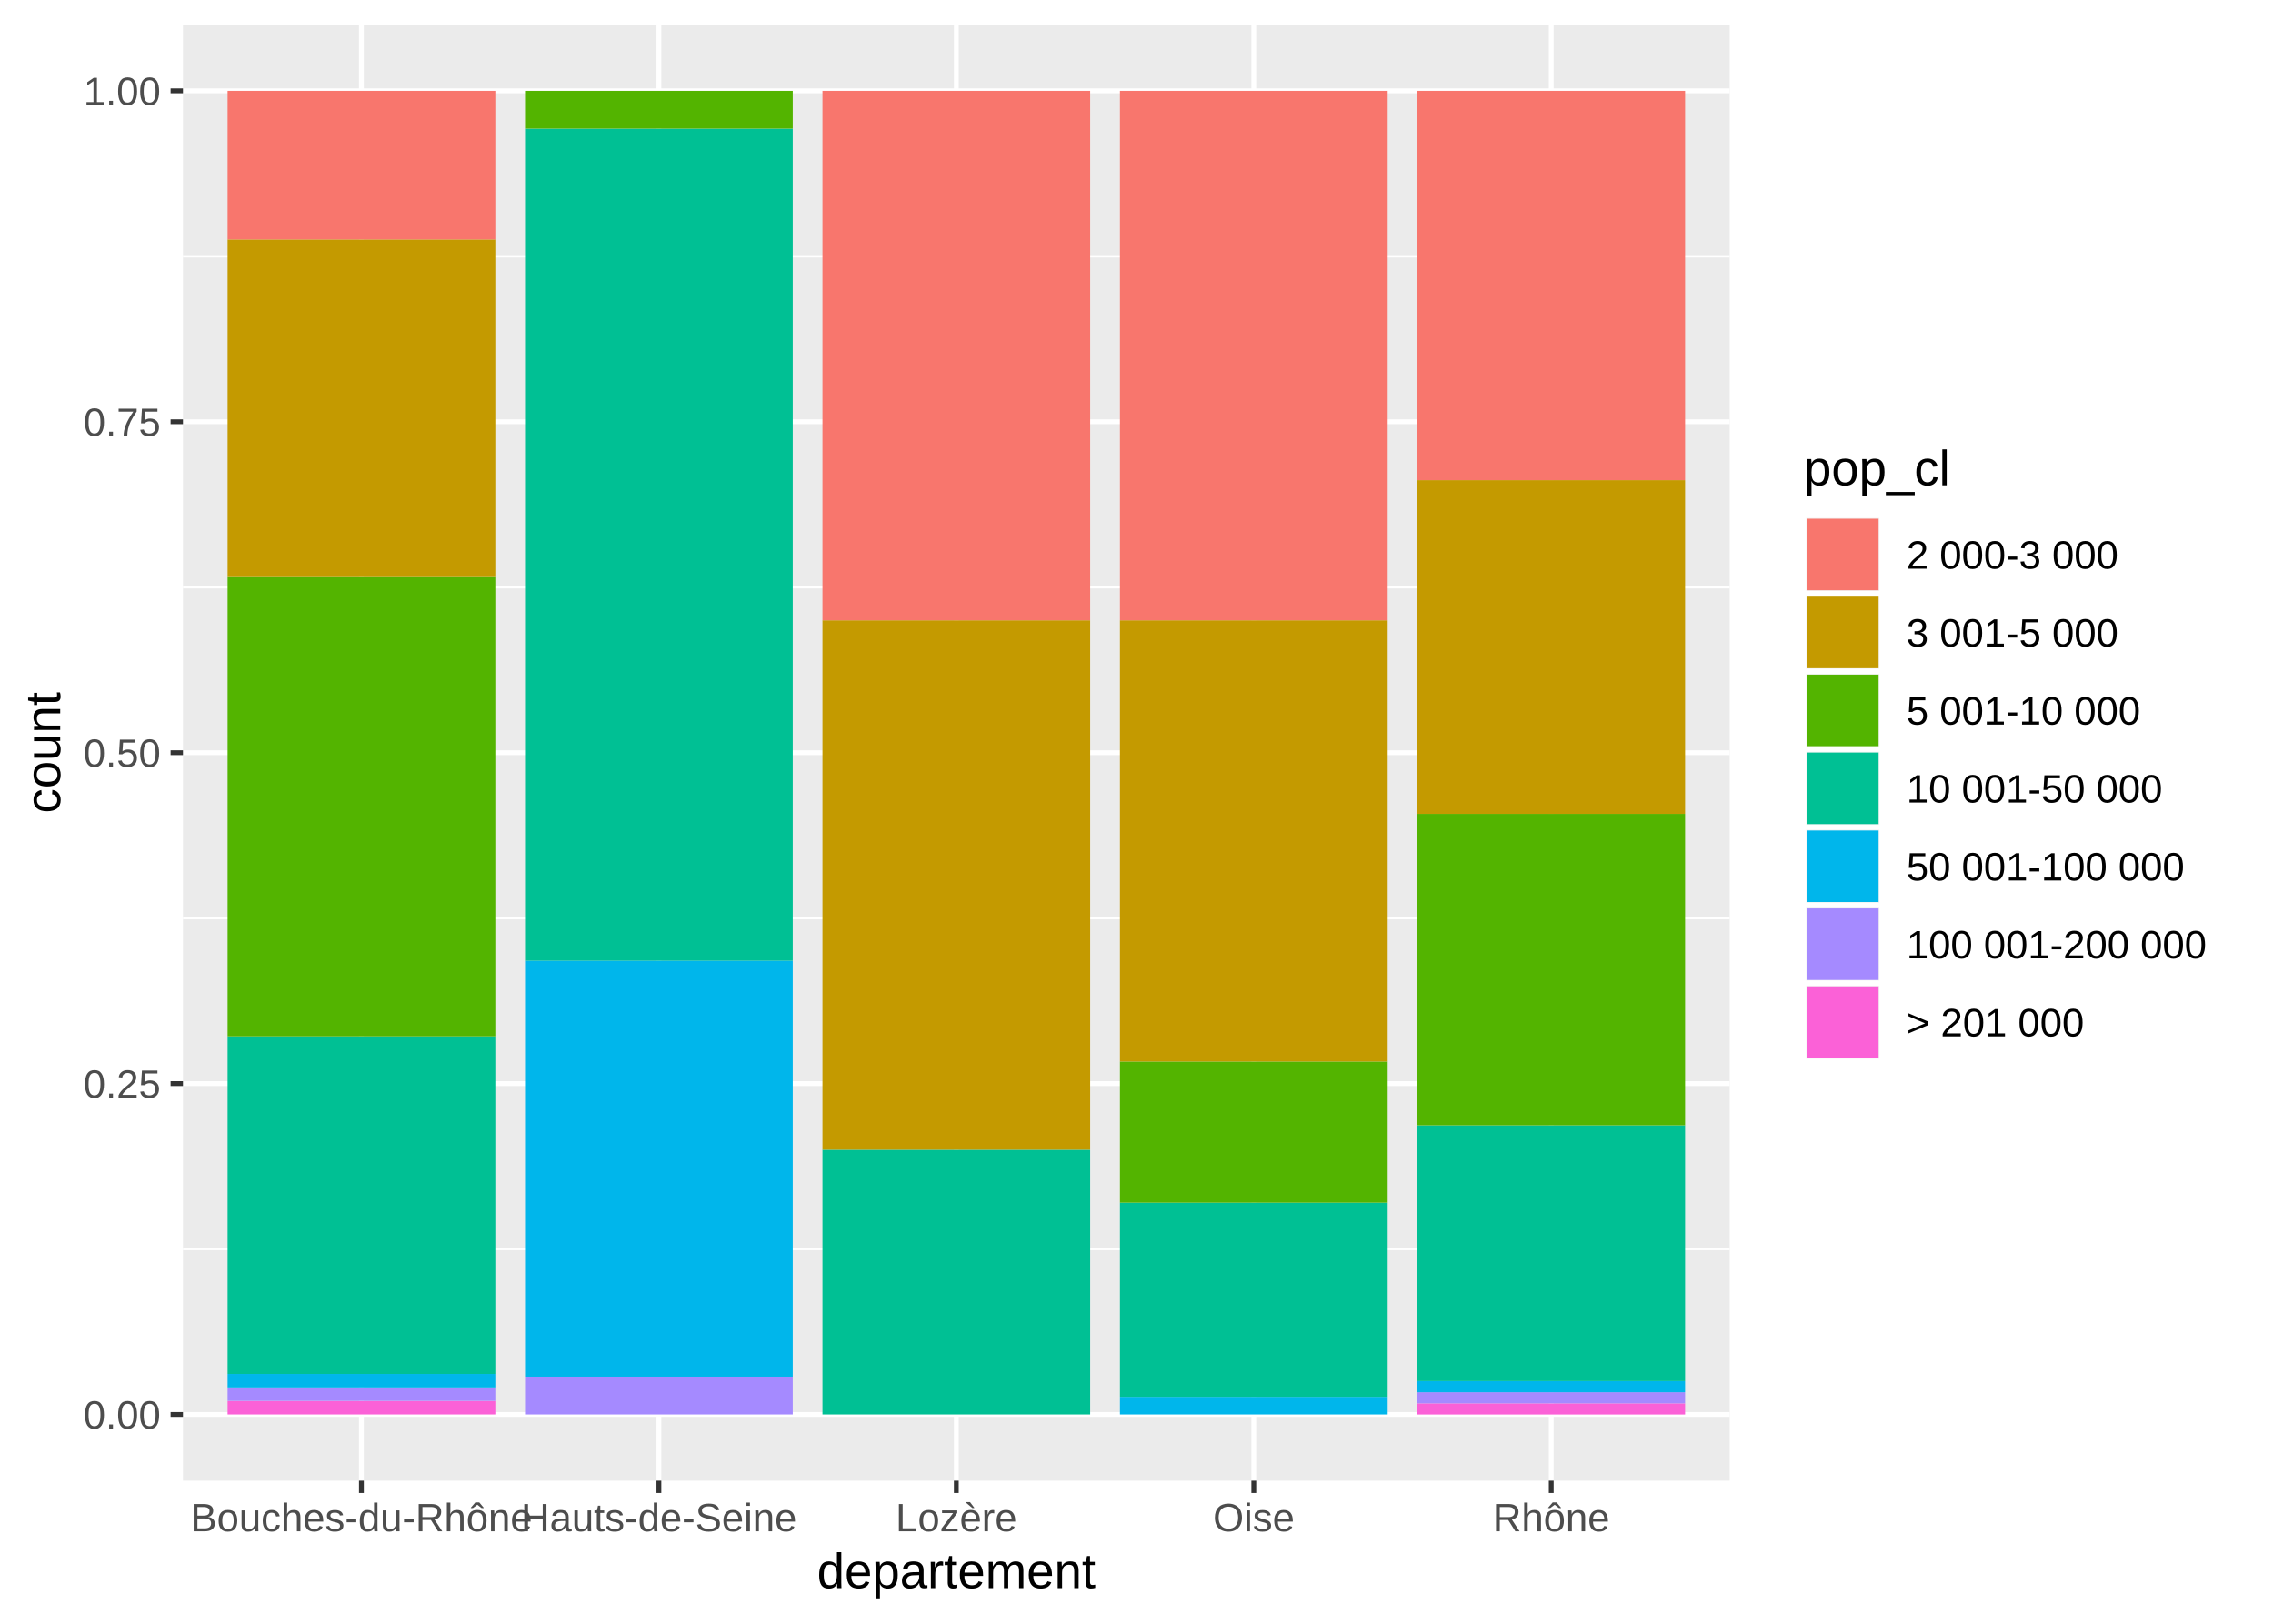
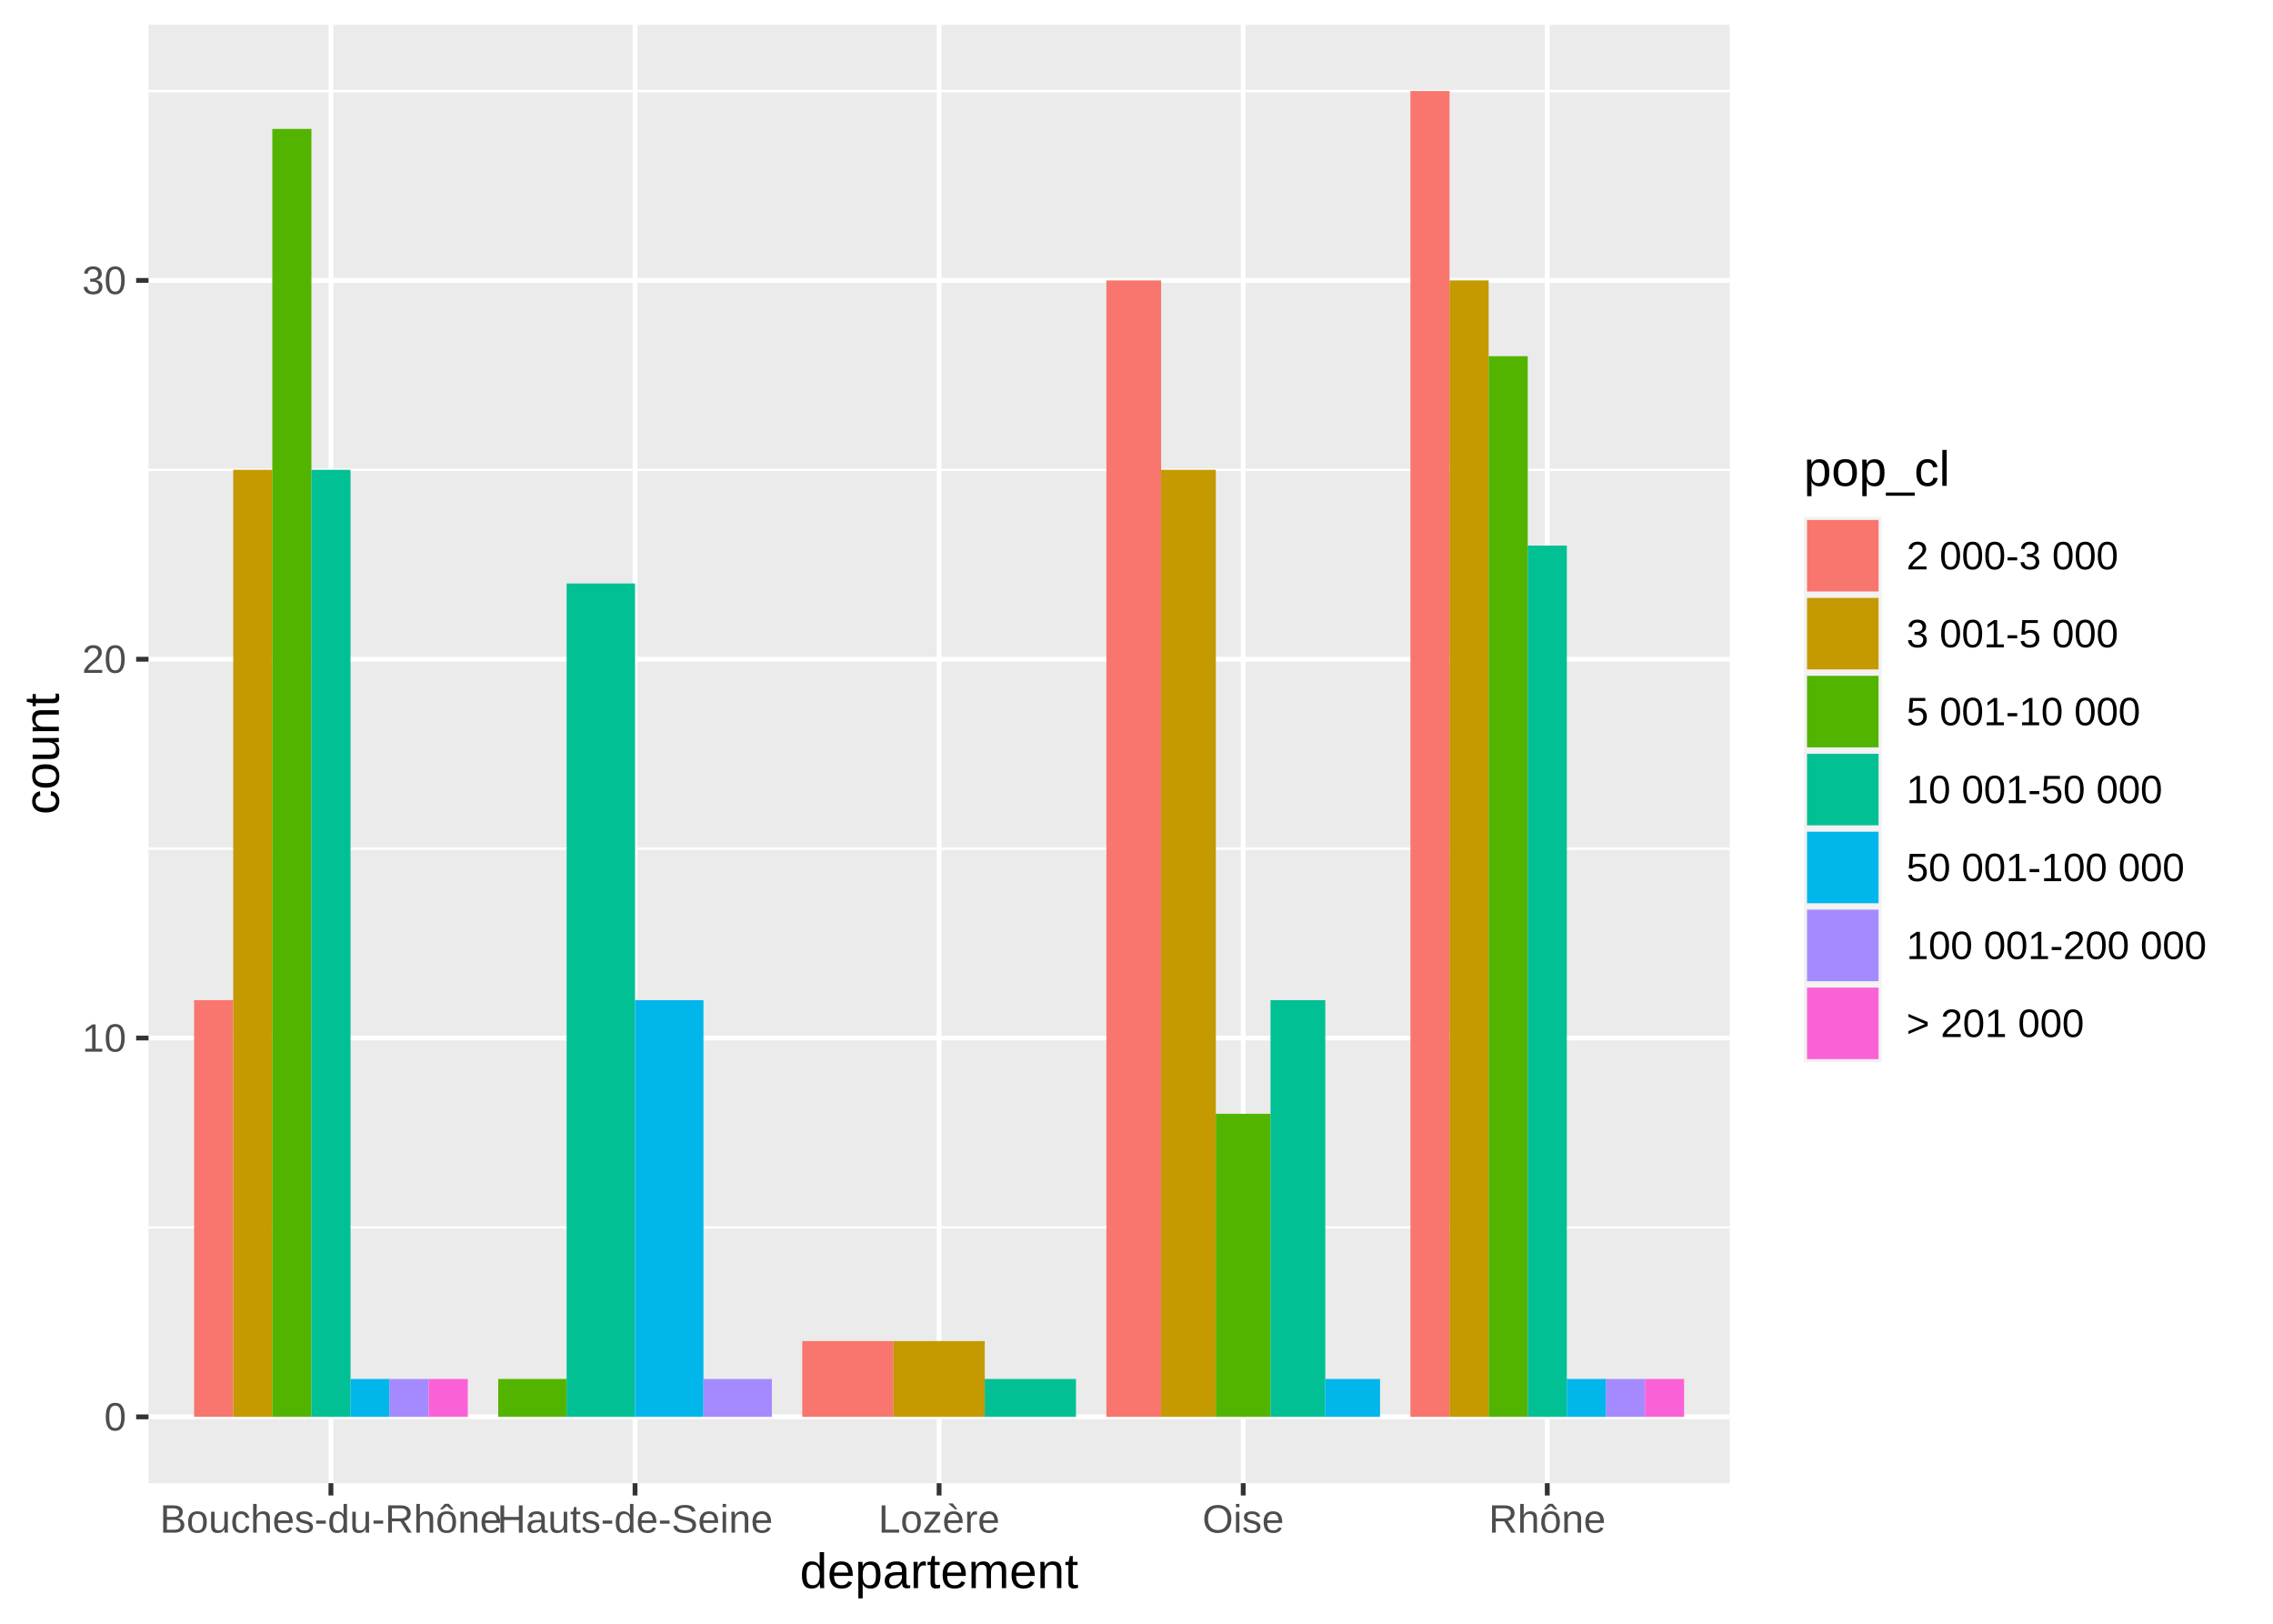
- <svg xmlns="http://www.w3.org/2000/svg" viewBox="0 0 504.00 360.00">
+ <svg xmlns="http://www.w3.org/2000/svg" class="svglite" width="504.00pt" height="360.00pt" viewBox="0 0 504.00 360.00">
  <defs>
    <style type="text/css">
-     line, polyline, polygon, path, rect, circle {
+     .svglite line, .svglite polyline, .svglite polygon, .svglite path, .svglite rect, .svglite circle {
      fill: none;
      stroke: #000000;
      stroke-linecap: round;
      stroke-linejoin: round;
      stroke-miterlimit: 10.00;
    }
  </style>
  </defs>
  <rect width="100%" height="100%" style="stroke: none; fill: #FFFFFF;" />
-   <rect x="0.00" y="0.00" width="504.00" height="360.00" style="stroke-width: 1.07; stroke: #FFFFFF; fill: #FFFFFF;" />
  <defs>
-     <clipPath id="cpNDAuNTd8MzgzLjU0fDMyOC4yOHw1LjQ4">
-       <rect x="40.57" y="5.48" width="342.96" height="322.80" />
-     </clipPath>
-   </defs>
-   <rect x="40.57" y="5.48" width="342.96" height="322.80" style="stroke-width: 1.07; stroke: none; fill: #EBEBEB;" clip-path="url(#cpNDAuNTd8MzgzLjU0fDMyOC4yOHw1LjQ4)" />
-   <polyline points="40.57,276.92 383.54,276.92 " style="stroke-width: 0.53; stroke: #FFFFFF; stroke-linecap: butt;" clip-path="url(#cpNDAuNTd8MzgzLjU0fDMyOC4yOHw1LjQ4)" />
-   <polyline points="40.57,203.56 383.54,203.56 " style="stroke-width: 0.53; stroke: #FFFFFF; stroke-linecap: butt;" clip-path="url(#cpNDAuNTd8MzgzLjU0fDMyOC4yOHw1LjQ4)" />
-   <polyline points="40.57,130.20 383.54,130.20 " style="stroke-width: 0.53; stroke: #FFFFFF; stroke-linecap: butt;" clip-path="url(#cpNDAuNTd8MzgzLjU0fDMyOC4yOHw1LjQ4)" />
-   <polyline points="40.57,56.83 383.54,56.83 " style="stroke-width: 0.53; stroke: #FFFFFF; stroke-linecap: butt;" clip-path="url(#cpNDAuNTd8MzgzLjU0fDMyOC4yOHw1LjQ4)" />
-   <polyline points="40.57,313.60 383.54,313.60 " style="stroke-width: 1.07; stroke: #FFFFFF; stroke-linecap: butt;" clip-path="url(#cpNDAuNTd8MzgzLjU0fDMyOC4yOHw1LjQ4)" />
-   <polyline points="40.57,240.24 383.54,240.24 " style="stroke-width: 1.07; stroke: #FFFFFF; stroke-linecap: butt;" clip-path="url(#cpNDAuNTd8MzgzLjU0fDMyOC4yOHw1LjQ4)" />
-   <polyline points="40.57,166.88 383.54,166.88 " style="stroke-width: 1.07; stroke: #FFFFFF; stroke-linecap: butt;" clip-path="url(#cpNDAuNTd8MzgzLjU0fDMyOC4yOHw1LjQ4)" />
-   <polyline points="40.57,93.51 383.54,93.51 " style="stroke-width: 1.07; stroke: #FFFFFF; stroke-linecap: butt;" clip-path="url(#cpNDAuNTd8MzgzLjU0fDMyOC4yOHw1LjQ4)" />
-   <polyline points="40.57,20.15 383.54,20.15 " style="stroke-width: 1.07; stroke: #FFFFFF; stroke-linecap: butt;" clip-path="url(#cpNDAuNTd8MzgzLjU0fDMyOC4yOHw1LjQ4)" />
-   <polyline points="80.14,328.28 80.14,5.48 " style="stroke-width: 1.07; stroke: #FFFFFF; stroke-linecap: butt;" clip-path="url(#cpNDAuNTd8MzgzLjU0fDMyOC4yOHw1LjQ4)" />
-   <polyline points="146.10,328.28 146.10,5.48 " style="stroke-width: 1.07; stroke: #FFFFFF; stroke-linecap: butt;" clip-path="url(#cpNDAuNTd8MzgzLjU0fDMyOC4yOHw1LjQ4)" />
-   <polyline points="212.05,328.28 212.05,5.48 " style="stroke-width: 1.07; stroke: #FFFFFF; stroke-linecap: butt;" clip-path="url(#cpNDAuNTd8MzgzLjU0fDMyOC4yOHw1LjQ4)" />
-   <polyline points="278.01,328.28 278.01,5.48 " style="stroke-width: 1.07; stroke: #FFFFFF; stroke-linecap: butt;" clip-path="url(#cpNDAuNTd8MzgzLjU0fDMyOC4yOHw1LjQ4)" />
-   <polyline points="343.96,328.28 343.96,5.48 " style="stroke-width: 1.07; stroke: #FFFFFF; stroke-linecap: butt;" clip-path="url(#cpNDAuNTd8MzgzLjU0fDMyOC4yOHw1LjQ4)" />
-   <rect x="50.47" y="310.61" width="59.36" height="2.99" style="stroke-width: 1.07; stroke: none; stroke-linecap: square; stroke-linejoin: miter; fill: #FB61D7;" clip-path="url(#cpNDAuNTd8MzgzLjU0fDMyOC4yOHw1LjQ4)" />
-   <rect x="50.47" y="307.61" width="59.36" height="2.99" style="stroke-width: 1.07; stroke: none; stroke-linecap: square; stroke-linejoin: miter; fill: #A58AFF;" clip-path="url(#cpNDAuNTd8MzgzLjU0fDMyOC4yOHw1LjQ4)" />
-   <rect x="50.47" y="304.62" width="59.36" height="2.99" style="stroke-width: 1.07; stroke: none; stroke-linecap: square; stroke-linejoin: miter; fill: #00B6EB;" clip-path="url(#cpNDAuNTd8MzgzLjU0fDMyOC4yOHw1LjQ4)" />
-   <rect x="50.47" y="229.76" width="59.36" height="74.86" style="stroke-width: 1.07; stroke: none; stroke-linecap: square; stroke-linejoin: miter; fill: #00C094;" clip-path="url(#cpNDAuNTd8MzgzLjU0fDMyOC4yOHw1LjQ4)" />
-   <rect x="50.47" y="127.95" width="59.36" height="101.81" style="stroke-width: 1.07; stroke: none; stroke-linecap: square; stroke-linejoin: miter; fill: #53B400;" clip-path="url(#cpNDAuNTd8MzgzLjU0fDMyOC4yOHw1LjQ4)" />
-   <rect x="50.47" y="53.09" width="59.36" height="74.86" style="stroke-width: 1.07; stroke: none; stroke-linecap: square; stroke-linejoin: miter; fill: #C49A00;" clip-path="url(#cpNDAuNTd8MzgzLjU0fDMyOC4yOHw1LjQ4)" />
-   <rect x="50.47" y="20.15" width="59.36" height="32.94" style="stroke-width: 1.07; stroke: none; stroke-linecap: square; stroke-linejoin: miter; fill: #F8766D;" clip-path="url(#cpNDAuNTd8MzgzLjU0fDMyOC4yOHw1LjQ4)" />
-   <rect x="116.42" y="305.22" width="59.36" height="8.38" style="stroke-width: 1.07; stroke: none; stroke-linecap: square; stroke-linejoin: miter; fill: #A58AFF;" clip-path="url(#cpNDAuNTd8MzgzLjU0fDMyOC4yOHw1LjQ4)" />
-   <rect x="116.42" y="212.99" width="59.36" height="92.23" style="stroke-width: 1.07; stroke: none; stroke-linecap: square; stroke-linejoin: miter; fill: #00B6EB;" clip-path="url(#cpNDAuNTd8MzgzLjU0fDMyOC4yOHw1LjQ4)" />
-   <rect x="116.42" y="28.54" width="59.36" height="184.46" style="stroke-width: 1.07; stroke: none; stroke-linecap: square; stroke-linejoin: miter; fill: #00C094;" clip-path="url(#cpNDAuNTd8MzgzLjU0fDMyOC4yOHw1LjQ4)" />
-   <rect x="116.42" y="20.15" width="59.36" height="8.38" style="stroke-width: 1.07; stroke: none; stroke-linecap: square; stroke-linejoin: miter; fill: #53B400;" clip-path="url(#cpNDAuNTd8MzgzLjU0fDMyOC4yOHw1LjQ4)" />
-   <rect x="182.37" y="254.91" width="59.36" height="58.69" style="stroke-width: 1.07; stroke: none; stroke-linecap: square; stroke-linejoin: miter; fill: #00C094;" clip-path="url(#cpNDAuNTd8MzgzLjU0fDMyOC4yOHw1LjQ4)" />
-   <rect x="182.37" y="137.53" width="59.36" height="117.38" style="stroke-width: 1.07; stroke: none; stroke-linecap: square; stroke-linejoin: miter; fill: #C49A00;" clip-path="url(#cpNDAuNTd8MzgzLjU0fDMyOC4yOHw1LjQ4)" />
-   <rect x="182.37" y="20.15" width="59.36" height="117.38" style="stroke-width: 1.07; stroke: none; stroke-linecap: square; stroke-linejoin: miter; fill: #F8766D;" clip-path="url(#cpNDAuNTd8MzgzLjU0fDMyOC4yOHw1LjQ4)" />
-   <rect x="248.33" y="309.69" width="59.36" height="3.91" style="stroke-width: 1.07; stroke: none; stroke-linecap: square; stroke-linejoin: miter; fill: #00B6EB;" clip-path="url(#cpNDAuNTd8MzgzLjU0fDMyOC4yOHw1LjQ4)" />
-   <rect x="248.33" y="266.65" width="59.36" height="43.04" style="stroke-width: 1.07; stroke: none; stroke-linecap: square; stroke-linejoin: miter; fill: #00C094;" clip-path="url(#cpNDAuNTd8MzgzLjU0fDMyOC4yOHw1LjQ4)" />
-   <rect x="248.33" y="235.35" width="59.36" height="31.30" style="stroke-width: 1.07; stroke: none; stroke-linecap: square; stroke-linejoin: miter; fill: #53B400;" clip-path="url(#cpNDAuNTd8MzgzLjU0fDMyOC4yOHw1LjQ4)" />
-   <rect x="248.33" y="137.53" width="59.36" height="97.82" style="stroke-width: 1.07; stroke: none; stroke-linecap: square; stroke-linejoin: miter; fill: #C49A00;" clip-path="url(#cpNDAuNTd8MzgzLjU0fDMyOC4yOHw1LjQ4)" />
-   <rect x="248.33" y="20.15" width="59.36" height="117.38" style="stroke-width: 1.07; stroke: none; stroke-linecap: square; stroke-linejoin: miter; fill: #F8766D;" clip-path="url(#cpNDAuNTd8MzgzLjU0fDMyOC4yOHw1LjQ4)" />
-   <rect x="314.28" y="311.14" width="59.36" height="2.47" style="stroke-width: 1.07; stroke: none; stroke-linecap: square; stroke-linejoin: miter; fill: #FB61D7;" clip-path="url(#cpNDAuNTd8MzgzLjU0fDMyOC4yOHw1LjQ4)" />
-   <rect x="314.28" y="308.67" width="59.36" height="2.47" style="stroke-width: 1.07; stroke: none; stroke-linecap: square; stroke-linejoin: miter; fill: #A58AFF;" clip-path="url(#cpNDAuNTd8MzgzLjU0fDMyOC4yOHw1LjQ4)" />
-   <rect x="314.28" y="306.21" width="59.36" height="2.47" style="stroke-width: 1.07; stroke: none; stroke-linecap: square; stroke-linejoin: miter; fill: #00B6EB;" clip-path="url(#cpNDAuNTd8MzgzLjU0fDMyOC4yOHw1LjQ4)" />
-   <rect x="314.28" y="249.49" width="59.36" height="56.72" style="stroke-width: 1.07; stroke: none; stroke-linecap: square; stroke-linejoin: miter; fill: #00C094;" clip-path="url(#cpNDAuNTd8MzgzLjU0fDMyOC4yOHw1LjQ4)" />
-   <rect x="314.28" y="180.44" width="59.36" height="69.05" style="stroke-width: 1.07; stroke: none; stroke-linecap: square; stroke-linejoin: miter; fill: #53B400;" clip-path="url(#cpNDAuNTd8MzgzLjU0fDMyOC4yOHw1LjQ4)" />
-   <rect x="314.28" y="106.46" width="59.36" height="73.98" style="stroke-width: 1.07; stroke: none; stroke-linecap: square; stroke-linejoin: miter; fill: #C49A00;" clip-path="url(#cpNDAuNTd8MzgzLjU0fDMyOC4yOHw1LjQ4)" />
-   <rect x="314.28" y="20.15" width="59.36" height="86.31" style="stroke-width: 1.07; stroke: none; stroke-linecap: square; stroke-linejoin: miter; fill: #F8766D;" clip-path="url(#cpNDAuNTd8MzgzLjU0fDMyOC4yOHw1LjQ4)" />
-   <defs>
-     <clipPath id="cpMC4wMHw1MDQuMDB8MzYwLjAwfDAuMDA=">
+     <clipPath id="cpMC4wMHw1MDQuMDB8MC4wMHwzNjAuMDA=">
      <rect x="0.00" y="0.00" width="504.00" height="360.00" />
    </clipPath>
  </defs>
-   <g clip-path="url(#cpMC4wMHw1MDQuMDB8MzYwLjAwfDAuMDA=)">
-     <text x="18.51" y="316.75" style="font-size: 8.80px; fill: #4D4D4D; font-family: Arial;" textLength="17.13px" lengthAdjust="spacingAndGlyphs">0.00</text>
+   <g clip-path="url(#cpMC4wMHw1MDQuMDB8MC4wMHwzNjAuMDA=)">
+     <rect x="0" y="0.00" width="504.00" height="360.00" style="stroke-width: 1.07; stroke: #FFFFFF; fill: #FFFFFF;" />
  </g>
-   <g clip-path="url(#cpMC4wMHw1MDQuMDB8MzYwLjAwfDAuMDA=)">
-     <text x="18.51" y="243.39" style="font-size: 8.80px; fill: #4D4D4D; font-family: Arial;" textLength="17.13px" lengthAdjust="spacingAndGlyphs">0.25</text>
+   <defs>
+     <clipPath id="cpMzIuOTN8MzgzLjU0fDUuNDh8MzI4Ljgz">
+       <rect x="32.93" y="5.48" width="350.61" height="323.35" />
+     </clipPath>
+   </defs>
+   <g clip-path="url(#cpMzIuOTN8MzgzLjU0fDUuNDh8MzI4Ljgz)">
+     <rect x="32.93" y="5.48" width="350.61" height="323.35" style="stroke-width: 1.07; stroke: none; fill: #EBEBEB;" />
+     <polyline points="32.93,272.14 383.54,272.14 " style="stroke-width: 0.53; stroke: #FFFFFF; stroke-linecap: butt;" />
+     <polyline points="32.93,188.15 383.54,188.15 " style="stroke-width: 0.53; stroke: #FFFFFF; stroke-linecap: butt;" />
+     <polyline points="32.93,104.16 383.54,104.16 " style="stroke-width: 0.53; stroke: #FFFFFF; stroke-linecap: butt;" />
+     <polyline points="32.93,20.18 383.54,20.18 " style="stroke-width: 0.53; stroke: #FFFFFF; stroke-linecap: butt;" />
+     <polyline points="32.93,314.13 383.54,314.13 " style="stroke-width: 1.07; stroke: #FFFFFF; stroke-linecap: butt;" />
+     <polyline points="32.93,230.14 383.54,230.14 " style="stroke-width: 1.07; stroke: #FFFFFF; stroke-linecap: butt;" />
+     <polyline points="32.93,146.16 383.54,146.16 " style="stroke-width: 1.07; stroke: #FFFFFF; stroke-linecap: butt;" />
+     <polyline points="32.93,62.17 383.54,62.17 " style="stroke-width: 1.07; stroke: #FFFFFF; stroke-linecap: butt;" />
+     <polyline points="73.38,328.83 73.38,5.48 " style="stroke-width: 1.07; stroke: #FFFFFF; stroke-linecap: butt;" />
+     <polyline points="140.81,328.83 140.81,5.48 " style="stroke-width: 1.07; stroke: #FFFFFF; stroke-linecap: butt;" />
+     <polyline points="208.23,328.83 208.23,5.48 " style="stroke-width: 1.07; stroke: #FFFFFF; stroke-linecap: butt;" />
+     <polyline points="275.66,328.83 275.66,5.48 " style="stroke-width: 1.07; stroke: #FFFFFF; stroke-linecap: butt;" />
+     <polyline points="343.08,328.83 343.08,5.48 " style="stroke-width: 1.07; stroke: #FFFFFF; stroke-linecap: butt;" />
+     <rect x="43.04" y="221.74" width="8.67" height="92.38" style="stroke-width: 1.07; stroke: none; stroke-linecap: square; stroke-linejoin: miter; fill: #F8766D;" />
+     <rect x="51.71" y="104.16" width="8.67" height="209.97" style="stroke-width: 1.07; stroke: none; stroke-linecap: square; stroke-linejoin: miter; fill: #C49A00;" />
+     <rect x="60.38" y="28.58" width="8.67" height="285.55" style="stroke-width: 1.07; stroke: none; stroke-linecap: square; stroke-linejoin: miter; fill: #53B400;" />
+     <rect x="69.05" y="104.16" width="8.67" height="209.97" style="stroke-width: 1.07; stroke: none; stroke-linecap: square; stroke-linejoin: miter; fill: #00C094;" />
+     <rect x="77.72" y="305.73" width="8.67" height="8.40" style="stroke-width: 1.07; stroke: none; stroke-linecap: square; stroke-linejoin: miter; fill: #00B6EB;" />
+     <rect x="86.39" y="305.73" width="8.67" height="8.40" style="stroke-width: 1.07; stroke: none; stroke-linecap: square; stroke-linejoin: miter; fill: #A58AFF;" />
+     <rect x="95.06" y="305.73" width="8.67" height="8.40" style="stroke-width: 1.07; stroke: none; stroke-linecap: square; stroke-linejoin: miter; fill: #FB61D7;" />
+     <rect x="110.47" y="305.73" width="15.17" height="8.40" style="stroke-width: 1.07; stroke: none; stroke-linecap: square; stroke-linejoin: miter; fill: #53B400;" />
+     <rect x="125.64" y="129.36" width="15.17" height="184.77" style="stroke-width: 1.07; stroke: none; stroke-linecap: square; stroke-linejoin: miter; fill: #00C094;" />
+     <rect x="140.81" y="221.74" width="15.17" height="92.38" style="stroke-width: 1.07; stroke: none; stroke-linecap: square; stroke-linejoin: miter; fill: #00B6EB;" />
+     <rect x="155.98" y="305.73" width="15.17" height="8.40" style="stroke-width: 1.07; stroke: none; stroke-linecap: square; stroke-linejoin: miter; fill: #A58AFF;" />
+     <rect x="177.89" y="297.33" width="20.23" height="16.80" style="stroke-width: 1.07; stroke: none; stroke-linecap: square; stroke-linejoin: miter; fill: #F8766D;" />
+     <rect x="198.12" y="297.33" width="20.23" height="16.80" style="stroke-width: 1.07; stroke: none; stroke-linecap: square; stroke-linejoin: miter; fill: #C49A00;" />
+     <rect x="218.35" y="305.73" width="20.23" height="8.40" style="stroke-width: 1.07; stroke: none; stroke-linecap: square; stroke-linejoin: miter; fill: #00C094;" />
+     <rect x="245.32" y="62.17" width="12.14" height="251.96" style="stroke-width: 1.07; stroke: none; stroke-linecap: square; stroke-linejoin: miter; fill: #F8766D;" />
+     <rect x="257.45" y="104.16" width="12.14" height="209.97" style="stroke-width: 1.07; stroke: none; stroke-linecap: square; stroke-linejoin: miter; fill: #C49A00;" />
+     <rect x="269.59" y="246.94" width="12.14" height="67.19" style="stroke-width: 1.07; stroke: none; stroke-linecap: square; stroke-linejoin: miter; fill: #53B400;" />
+     <rect x="281.72" y="221.74" width="12.14" height="92.38" style="stroke-width: 1.07; stroke: none; stroke-linecap: square; stroke-linejoin: miter; fill: #00C094;" />
+     <rect x="293.86" y="305.73" width="12.14" height="8.40" style="stroke-width: 1.07; stroke: none; stroke-linecap: square; stroke-linejoin: miter; fill: #00B6EB;" />
+     <rect x="312.74" y="20.18" width="8.67" height="293.95" style="stroke-width: 1.07; stroke: none; stroke-linecap: square; stroke-linejoin: miter; fill: #F8766D;" />
+     <rect x="321.41" y="62.17" width="8.67" height="251.96" style="stroke-width: 1.07; stroke: none; stroke-linecap: square; stroke-linejoin: miter; fill: #C49A00;" />
+     <rect x="330.08" y="78.97" width="8.67" height="235.16" style="stroke-width: 1.07; stroke: none; stroke-linecap: square; stroke-linejoin: miter; fill: #53B400;" />
+     <rect x="338.75" y="120.96" width="8.67" height="193.17" style="stroke-width: 1.07; stroke: none; stroke-linecap: square; stroke-linejoin: miter; fill: #00C094;" />
+     <rect x="347.42" y="305.73" width="8.67" height="8.40" style="stroke-width: 1.07; stroke: none; stroke-linecap: square; stroke-linejoin: miter; fill: #00B6EB;" />
+     <rect x="356.08" y="305.73" width="8.67" height="8.40" style="stroke-width: 1.07; stroke: none; stroke-linecap: square; stroke-linejoin: miter; fill: #A58AFF;" />
+     <rect x="364.75" y="305.73" width="8.67" height="8.40" style="stroke-width: 1.07; stroke: none; stroke-linecap: square; stroke-linejoin: miter; fill: #FB61D7;" />
  </g>
-   <g clip-path="url(#cpMC4wMHw1MDQuMDB8MzYwLjAwfDAuMDA=)">
-     <text x="18.51" y="170.03" style="font-size: 8.80px; fill: #4D4D4D; font-family: Arial;" textLength="17.13px" lengthAdjust="spacingAndGlyphs">0.50</text>
-   </g>
-   <g clip-path="url(#cpMC4wMHw1MDQuMDB8MzYwLjAwfDAuMDA=)">
-     <text x="18.51" y="96.66" style="font-size: 8.80px; fill: #4D4D4D; font-family: Arial;" textLength="17.13px" lengthAdjust="spacingAndGlyphs">0.75</text>
-   </g>
-   <g clip-path="url(#cpMC4wMHw1MDQuMDB8MzYwLjAwfDAuMDA=)">
-     <text x="18.51" y="23.30" style="font-size: 8.80px; fill: #4D4D4D; font-family: Arial;" textLength="17.13px" lengthAdjust="spacingAndGlyphs">1.00</text>
-   </g>
-   <polyline points="37.83,313.60 40.57,313.60 " style="stroke-width: 1.07; stroke: #333333; stroke-linecap: butt;" clip-path="url(#cpMC4wMHw1MDQuMDB8MzYwLjAwfDAuMDA=)" />
-   <polyline points="37.83,240.24 40.57,240.24 " style="stroke-width: 1.07; stroke: #333333; stroke-linecap: butt;" clip-path="url(#cpMC4wMHw1MDQuMDB8MzYwLjAwfDAuMDA=)" />
-   <polyline points="37.83,166.88 40.57,166.88 " style="stroke-width: 1.07; stroke: #333333; stroke-linecap: butt;" clip-path="url(#cpMC4wMHw1MDQuMDB8MzYwLjAwfDAuMDA=)" />
-   <polyline points="37.83,93.51 40.57,93.51 " style="stroke-width: 1.07; stroke: #333333; stroke-linecap: butt;" clip-path="url(#cpMC4wMHw1MDQuMDB8MzYwLjAwfDAuMDA=)" />
-   <polyline points="37.83,20.15 40.57,20.15 " style="stroke-width: 1.07; stroke: #333333; stroke-linecap: butt;" clip-path="url(#cpMC4wMHw1MDQuMDB8MzYwLjAwfDAuMDA=)" />
-   <polyline points="80.14,331.02 80.14,328.28 " style="stroke-width: 1.07; stroke: #333333; stroke-linecap: butt;" clip-path="url(#cpMC4wMHw1MDQuMDB8MzYwLjAwfDAuMDA=)" />
-   <polyline points="146.10,331.02 146.10,328.28 " style="stroke-width: 1.07; stroke: #333333; stroke-linecap: butt;" clip-path="url(#cpMC4wMHw1MDQuMDB8MzYwLjAwfDAuMDA=)" />
-   <polyline points="212.05,331.02 212.05,328.28 " style="stroke-width: 1.07; stroke: #333333; stroke-linecap: butt;" clip-path="url(#cpMC4wMHw1MDQuMDB8MzYwLjAwfDAuMDA=)" />
-   <polyline points="278.01,331.02 278.01,328.28 " style="stroke-width: 1.07; stroke: #333333; stroke-linecap: butt;" clip-path="url(#cpMC4wMHw1MDQuMDB8MzYwLjAwfDAuMDA=)" />
-   <polyline points="343.96,331.02 343.96,328.28 " style="stroke-width: 1.07; stroke: #333333; stroke-linecap: butt;" clip-path="url(#cpMC4wMHw1MDQuMDB8MzYwLjAwfDAuMDA=)" />
-   <g clip-path="url(#cpMC4wMHw1MDQuMDB8MzYwLjAwfDAuMDA=)">
-     <text x="42.23" y="339.51" style="font-size: 8.80px; fill: #4D4D4D; font-family: Arial;" textLength="75.83px" lengthAdjust="spacingAndGlyphs">Bouches-du-Rhône</text>
-   </g>
-   <g clip-path="url(#cpMC4wMHw1MDQuMDB8MzYwLjAwfDAuMDA=)">
-     <text x="115.53" y="339.51" style="font-size: 8.80px; fill: #4D4D4D; font-family: Arial;" textLength="61.14px" lengthAdjust="spacingAndGlyphs">Hauts-de-Seine</text>
-   </g>
-   <g clip-path="url(#cpMC4wMHw1MDQuMDB8MzYwLjAwfDAuMDA=)">
-     <text x="198.60" y="339.51" style="font-size: 8.80px; fill: #4D4D4D; font-family: Arial;" textLength="26.91px" lengthAdjust="spacingAndGlyphs">Lozère</text>
-   </g>
-   <g clip-path="url(#cpMC4wMHw1MDQuMDB8MzYwLjAwfDAuMDA=)">
-     <text x="268.96" y="339.51" style="font-size: 8.80px; fill: #4D4D4D; font-family: Arial;" textLength="18.09px" lengthAdjust="spacingAndGlyphs">Oise</text>
-   </g>
-   <g clip-path="url(#cpMC4wMHw1MDQuMDB8MzYwLjAwfDAuMDA=)">
-     <text x="331.00" y="339.51" style="font-size: 8.80px; fill: #4D4D4D; font-family: Arial;" textLength="25.93px" lengthAdjust="spacingAndGlyphs">Rhône</text>
-   </g>
-   <g clip-path="url(#cpMC4wMHw1MDQuMDB8MzYwLjAwfDAuMDA=)">
-     <text x="181.17" y="352.10" style="font-size: 11.00px; font-family: Arial;" textLength="61.76px" lengthAdjust="spacingAndGlyphs">departement</text>
-   </g>
-   <g clip-path="url(#cpMC4wMHw1MDQuMDB8MzYwLjAwfDAuMDA=)">
-     <text transform="translate(13.35,180.33) rotate(-90)" style="font-size: 11.00px; font-family: Arial;" textLength="26.91px" lengthAdjust="spacingAndGlyphs">count</text>
-   </g>
-   <rect x="394.49" y="93.02" width="104.03" height="147.72" style="stroke-width: 1.07; stroke: none; fill: #FFFFFF;" clip-path="url(#cpMC4wMHw1MDQuMDB8MzYwLjAwfDAuMDA=)" />
-   <g clip-path="url(#cpMC4wMHw1MDQuMDB8MzYwLjAwfDAuMDA=)">
-     <text x="399.97" y="107.60" style="font-size: 11.00px; font-family: Arial;" textLength="32.41px" lengthAdjust="spacingAndGlyphs">pop_cl</text>
-   </g>
-   <rect x="399.97" y="114.30" width="17.28" height="17.28" style="stroke-width: 1.07; stroke: #FFFFFF; fill: #F2F2F2;" clip-path="url(#cpMC4wMHw1MDQuMDB8MzYwLjAwfDAuMDA=)" />
-   <rect x="400.68" y="115.01" width="15.86" height="15.86" style="stroke-width: 1.07; stroke: none; stroke-linecap: square; stroke-linejoin: miter; fill: #F8766D;" clip-path="url(#cpMC4wMHw1MDQuMDB8MzYwLjAwfDAuMDA=)" />
-   <rect x="399.97" y="131.58" width="17.28" height="17.28" style="stroke-width: 1.07; stroke: #FFFFFF; fill: #F2F2F2;" clip-path="url(#cpMC4wMHw1MDQuMDB8MzYwLjAwfDAuMDA=)" />
-   <rect x="400.68" y="132.29" width="15.86" height="15.86" style="stroke-width: 1.07; stroke: none; stroke-linecap: square; stroke-linejoin: miter; fill: #C49A00;" clip-path="url(#cpMC4wMHw1MDQuMDB8MzYwLjAwfDAuMDA=)" />
-   <rect x="399.97" y="148.86" width="17.28" height="17.28" style="stroke-width: 1.07; stroke: #FFFFFF; fill: #F2F2F2;" clip-path="url(#cpMC4wMHw1MDQuMDB8MzYwLjAwfDAuMDA=)" />
-   <rect x="400.68" y="149.57" width="15.86" height="15.86" style="stroke-width: 1.07; stroke: none; stroke-linecap: square; stroke-linejoin: miter; fill: #53B400;" clip-path="url(#cpMC4wMHw1MDQuMDB8MzYwLjAwfDAuMDA=)" />
-   <rect x="399.97" y="166.14" width="17.28" height="17.28" style="stroke-width: 1.07; stroke: #FFFFFF; fill: #F2F2F2;" clip-path="url(#cpMC4wMHw1MDQuMDB8MzYwLjAwfDAuMDA=)" />
-   <rect x="400.68" y="166.85" width="15.86" height="15.86" style="stroke-width: 1.07; stroke: none; stroke-linecap: square; stroke-linejoin: miter; fill: #00C094;" clip-path="url(#cpMC4wMHw1MDQuMDB8MzYwLjAwfDAuMDA=)" />
-   <rect x="399.97" y="183.42" width="17.28" height="17.28" style="stroke-width: 1.07; stroke: #FFFFFF; fill: #F2F2F2;" clip-path="url(#cpMC4wMHw1MDQuMDB8MzYwLjAwfDAuMDA=)" />
-   <rect x="400.68" y="184.13" width="15.86" height="15.86" style="stroke-width: 1.07; stroke: none; stroke-linecap: square; stroke-linejoin: miter; fill: #00B6EB;" clip-path="url(#cpMC4wMHw1MDQuMDB8MzYwLjAwfDAuMDA=)" />
-   <rect x="399.97" y="200.70" width="17.28" height="17.28" style="stroke-width: 1.07; stroke: #FFFFFF; fill: #F2F2F2;" clip-path="url(#cpMC4wMHw1MDQuMDB8MzYwLjAwfDAuMDA=)" />
-   <rect x="400.68" y="201.41" width="15.86" height="15.86" style="stroke-width: 1.07; stroke: none; stroke-linecap: square; stroke-linejoin: miter; fill: #A58AFF;" clip-path="url(#cpMC4wMHw1MDQuMDB8MzYwLjAwfDAuMDA=)" />
-   <rect x="399.97" y="217.98" width="17.28" height="17.28" style="stroke-width: 1.07; stroke: #FFFFFF; fill: #F2F2F2;" clip-path="url(#cpMC4wMHw1MDQuMDB8MzYwLjAwfDAuMDA=)" />
-   <rect x="400.68" y="218.69" width="15.86" height="15.86" style="stroke-width: 1.07; stroke: none; stroke-linecap: square; stroke-linejoin: miter; fill: #FB61D7;" clip-path="url(#cpMC4wMHw1MDQuMDB8MzYwLjAwfDAuMDA=)" />
-   <g clip-path="url(#cpMC4wMHw1MDQuMDB8MzYwLjAwfDAuMDA=)">
-     <text x="422.73" y="126.09" style="font-size: 8.80px; font-family: Arial;" textLength="46.97px" lengthAdjust="spacingAndGlyphs">2 000-3 000</text>
-   </g>
-   <g clip-path="url(#cpMC4wMHw1MDQuMDB8MzYwLjAwfDAuMDA=)">
-     <text x="422.73" y="143.37" style="font-size: 8.80px; font-family: Arial;" textLength="46.97px" lengthAdjust="spacingAndGlyphs">3 001-5 000</text>
-   </g>
-   <g clip-path="url(#cpMC4wMHw1MDQuMDB8MzYwLjAwfDAuMDA=)">
-     <text x="422.73" y="160.65" style="font-size: 8.80px; font-family: Arial;" textLength="51.87px" lengthAdjust="spacingAndGlyphs">5 001-10 000</text>
-   </g>
-   <g clip-path="url(#cpMC4wMHw1MDQuMDB8MzYwLjAwfDAuMDA=)">
-     <text x="422.73" y="177.93" style="font-size: 8.80px; font-family: Arial;" textLength="56.76px" lengthAdjust="spacingAndGlyphs">10 001-50 000</text>
-   </g>
-   <g clip-path="url(#cpMC4wMHw1MDQuMDB8MzYwLjAwfDAuMDA=)">
-     <text x="422.73" y="195.21" style="font-size: 8.80px; font-family: Arial;" textLength="61.66px" lengthAdjust="spacingAndGlyphs">50 001-100 000</text>
-   </g>
-   <g clip-path="url(#cpMC4wMHw1MDQuMDB8MzYwLjAwfDAuMDA=)">
-     <text x="422.73" y="212.49" style="font-size: 8.80px; font-family: Arial;" textLength="66.55px" lengthAdjust="spacingAndGlyphs">100 001-200 000</text>
-   </g>
-   <g clip-path="url(#cpMC4wMHw1MDQuMDB8MzYwLjAwfDAuMDA=)">
-     <text x="422.73" y="229.77" style="font-size: 8.80px; font-family: Arial;" textLength="39.39px" lengthAdjust="spacingAndGlyphs">&gt; 201 000</text>
+   <g clip-path="url(#cpMC4wMHw1MDQuMDB8MC4wMHwzNjAuMDA=)">
+     <text x="28.00" y="317.16" text-anchor="end" style="font-size: 8.80px; fill: #4D4D4D; font-family: Arial;" textLength="4.90px" lengthAdjust="spacingAndGlyphs">0</text>
+     <text x="28.00" y="233.17" text-anchor="end" style="font-size: 8.80px; fill: #4D4D4D; font-family: Arial;" textLength="9.79px" lengthAdjust="spacingAndGlyphs">10</text>
+     <text x="28.00" y="149.18" text-anchor="end" style="font-size: 8.80px; fill: #4D4D4D; font-family: Arial;" textLength="9.79px" lengthAdjust="spacingAndGlyphs">20</text>
+     <text x="28.00" y="65.20" text-anchor="end" style="font-size: 8.80px; fill: #4D4D4D; font-family: Arial;" textLength="9.79px" lengthAdjust="spacingAndGlyphs">30</text>
+     <polyline points="30.19,314.13 32.93,314.13 " style="stroke-width: 1.07; stroke: #333333; stroke-linecap: butt;" />
+     <polyline points="30.19,230.14 32.93,230.14 " style="stroke-width: 1.07; stroke: #333333; stroke-linecap: butt;" />
+     <polyline points="30.19,146.16 32.93,146.16 " style="stroke-width: 1.07; stroke: #333333; stroke-linecap: butt;" />
+     <polyline points="30.19,62.17 32.93,62.17 " style="stroke-width: 1.07; stroke: #333333; stroke-linecap: butt;" />
+     <polyline points="73.38,331.57 73.38,328.83 " style="stroke-width: 1.07; stroke: #333333; stroke-linecap: butt;" />
+     <polyline points="140.81,331.57 140.81,328.83 " style="stroke-width: 1.07; stroke: #333333; stroke-linecap: butt;" />
+     <polyline points="208.23,331.57 208.23,328.83 " style="stroke-width: 1.07; stroke: #333333; stroke-linecap: butt;" />
+     <polyline points="275.66,331.57 275.66,328.83 " style="stroke-width: 1.07; stroke: #333333; stroke-linecap: butt;" />
+     <polyline points="343.08,331.57 343.08,328.83 " style="stroke-width: 1.07; stroke: #333333; stroke-linecap: butt;" />
+     <text x="73.38" y="339.81" text-anchor="middle" style="font-size: 8.80px; fill: #4D4D4D; font-family: Arial;" textLength="75.84px" lengthAdjust="spacingAndGlyphs">Bouches-du-Rhône</text>
+     <text x="140.81" y="339.81" text-anchor="middle" style="font-size: 8.80px; fill: #4D4D4D; font-family: Arial;" textLength="61.15px" lengthAdjust="spacingAndGlyphs">Hauts-de-Seine</text>
+     <text x="208.23" y="339.81" text-anchor="middle" style="font-size: 8.80px; fill: #4D4D4D; font-family: Arial;" textLength="26.91px" lengthAdjust="spacingAndGlyphs">Lozère</text>
+     <text x="275.66" y="339.81" text-anchor="middle" style="font-size: 8.80px; fill: #4D4D4D; font-family: Arial;" textLength="18.09px" lengthAdjust="spacingAndGlyphs">Oise</text>
+     <text x="343.08" y="339.81" text-anchor="middle" style="font-size: 8.80px; fill: #4D4D4D; font-family: Arial;" textLength="25.93px" lengthAdjust="spacingAndGlyphs">Rhône</text>
+     <text x="208.23" y="352.10" text-anchor="middle" style="font-size: 11.00px; font-family: Arial;" textLength="61.79px" lengthAdjust="spacingAndGlyphs">departement</text>
+     <text transform="translate(13.05,167.15) rotate(-90)" text-anchor="middle" style="font-size: 11.00px; font-family: Arial;" textLength="26.92px" lengthAdjust="spacingAndGlyphs">count</text>
+     <rect x="394.49" y="93.30" width="104.03" height="147.72" style="stroke-width: 1.07; stroke: none; fill: #FFFFFF;" />
+     <text x="399.97" y="107.72" style="font-size: 11.00px; font-family: Arial;" textLength="32.42px" lengthAdjust="spacingAndGlyphs">pop_cl</text>
+     <rect x="399.97" y="114.57" width="17.28" height="17.28" style="stroke-width: 1.07; stroke: none; fill: #F2F2F2;" />
+     <rect x="400.68" y="115.28" width="15.86" height="15.86" style="stroke-width: 1.07; stroke: none; stroke-linecap: square; stroke-linejoin: miter; fill: #F8766D;" />
+     <rect x="399.97" y="131.85" width="17.28" height="17.28" style="stroke-width: 1.07; stroke: none; fill: #F2F2F2;" />
+     <rect x="400.68" y="132.56" width="15.86" height="15.86" style="stroke-width: 1.07; stroke: none; stroke-linecap: square; stroke-linejoin: miter; fill: #C49A00;" />
+     <rect x="399.97" y="149.13" width="17.28" height="17.28" style="stroke-width: 1.07; stroke: none; fill: #F2F2F2;" />
+     <rect x="400.68" y="149.84" width="15.86" height="15.86" style="stroke-width: 1.07; stroke: none; stroke-linecap: square; stroke-linejoin: miter; fill: #53B400;" />
+     <rect x="399.97" y="166.41" width="17.28" height="17.28" style="stroke-width: 1.07; stroke: none; fill: #F2F2F2;" />
+     <rect x="400.68" y="167.12" width="15.86" height="15.86" style="stroke-width: 1.07; stroke: none; stroke-linecap: square; stroke-linejoin: miter; fill: #00C094;" />
+     <rect x="399.97" y="183.69" width="17.28" height="17.28" style="stroke-width: 1.07; stroke: none; fill: #F2F2F2;" />
+     <rect x="400.68" y="184.40" width="15.86" height="15.86" style="stroke-width: 1.07; stroke: none; stroke-linecap: square; stroke-linejoin: miter; fill: #00B6EB;" />
+     <rect x="399.97" y="200.97" width="17.28" height="17.28" style="stroke-width: 1.07; stroke: none; fill: #F2F2F2;" />
+     <rect x="400.68" y="201.68" width="15.86" height="15.86" style="stroke-width: 1.07; stroke: none; stroke-linecap: square; stroke-linejoin: miter; fill: #A58AFF;" />
+     <rect x="399.97" y="218.25" width="17.28" height="17.28" style="stroke-width: 1.07; stroke: none; fill: #F2F2F2;" />
+     <rect x="400.68" y="218.96" width="15.86" height="15.86" style="stroke-width: 1.07; stroke: none; stroke-linecap: square; stroke-linejoin: miter; fill: #FB61D7;" />
+     <text x="422.73" y="126.24" style="font-size: 8.80px; font-family: Arial;" textLength="46.99px" lengthAdjust="spacingAndGlyphs">2 000-3 000</text>
+     <text x="422.73" y="143.52" style="font-size: 8.80px; font-family: Arial;" textLength="46.99px" lengthAdjust="spacingAndGlyphs">3 001-5 000</text>
+     <text x="422.73" y="160.80" style="font-size: 8.80px; font-family: Arial;" textLength="51.89px" lengthAdjust="spacingAndGlyphs">5 001-10 000</text>
+     <text x="422.73" y="178.08" style="font-size: 8.80px; font-family: Arial;" textLength="56.79px" lengthAdjust="spacingAndGlyphs">10 001-50 000</text>
+     <text x="422.73" y="195.36" style="font-size: 8.80px; font-family: Arial;" textLength="61.68px" lengthAdjust="spacingAndGlyphs">50 001-100 000</text>
+     <text x="422.73" y="212.64" style="font-size: 8.80px; font-family: Arial;" textLength="66.58px" lengthAdjust="spacingAndGlyphs">100 001-200 000</text>
+     <text x="422.73" y="229.92" style="font-size: 8.80px; font-family: Arial;" textLength="39.41px" lengthAdjust="spacingAndGlyphs">&gt; 201 000</text>
  </g>
</svg>
